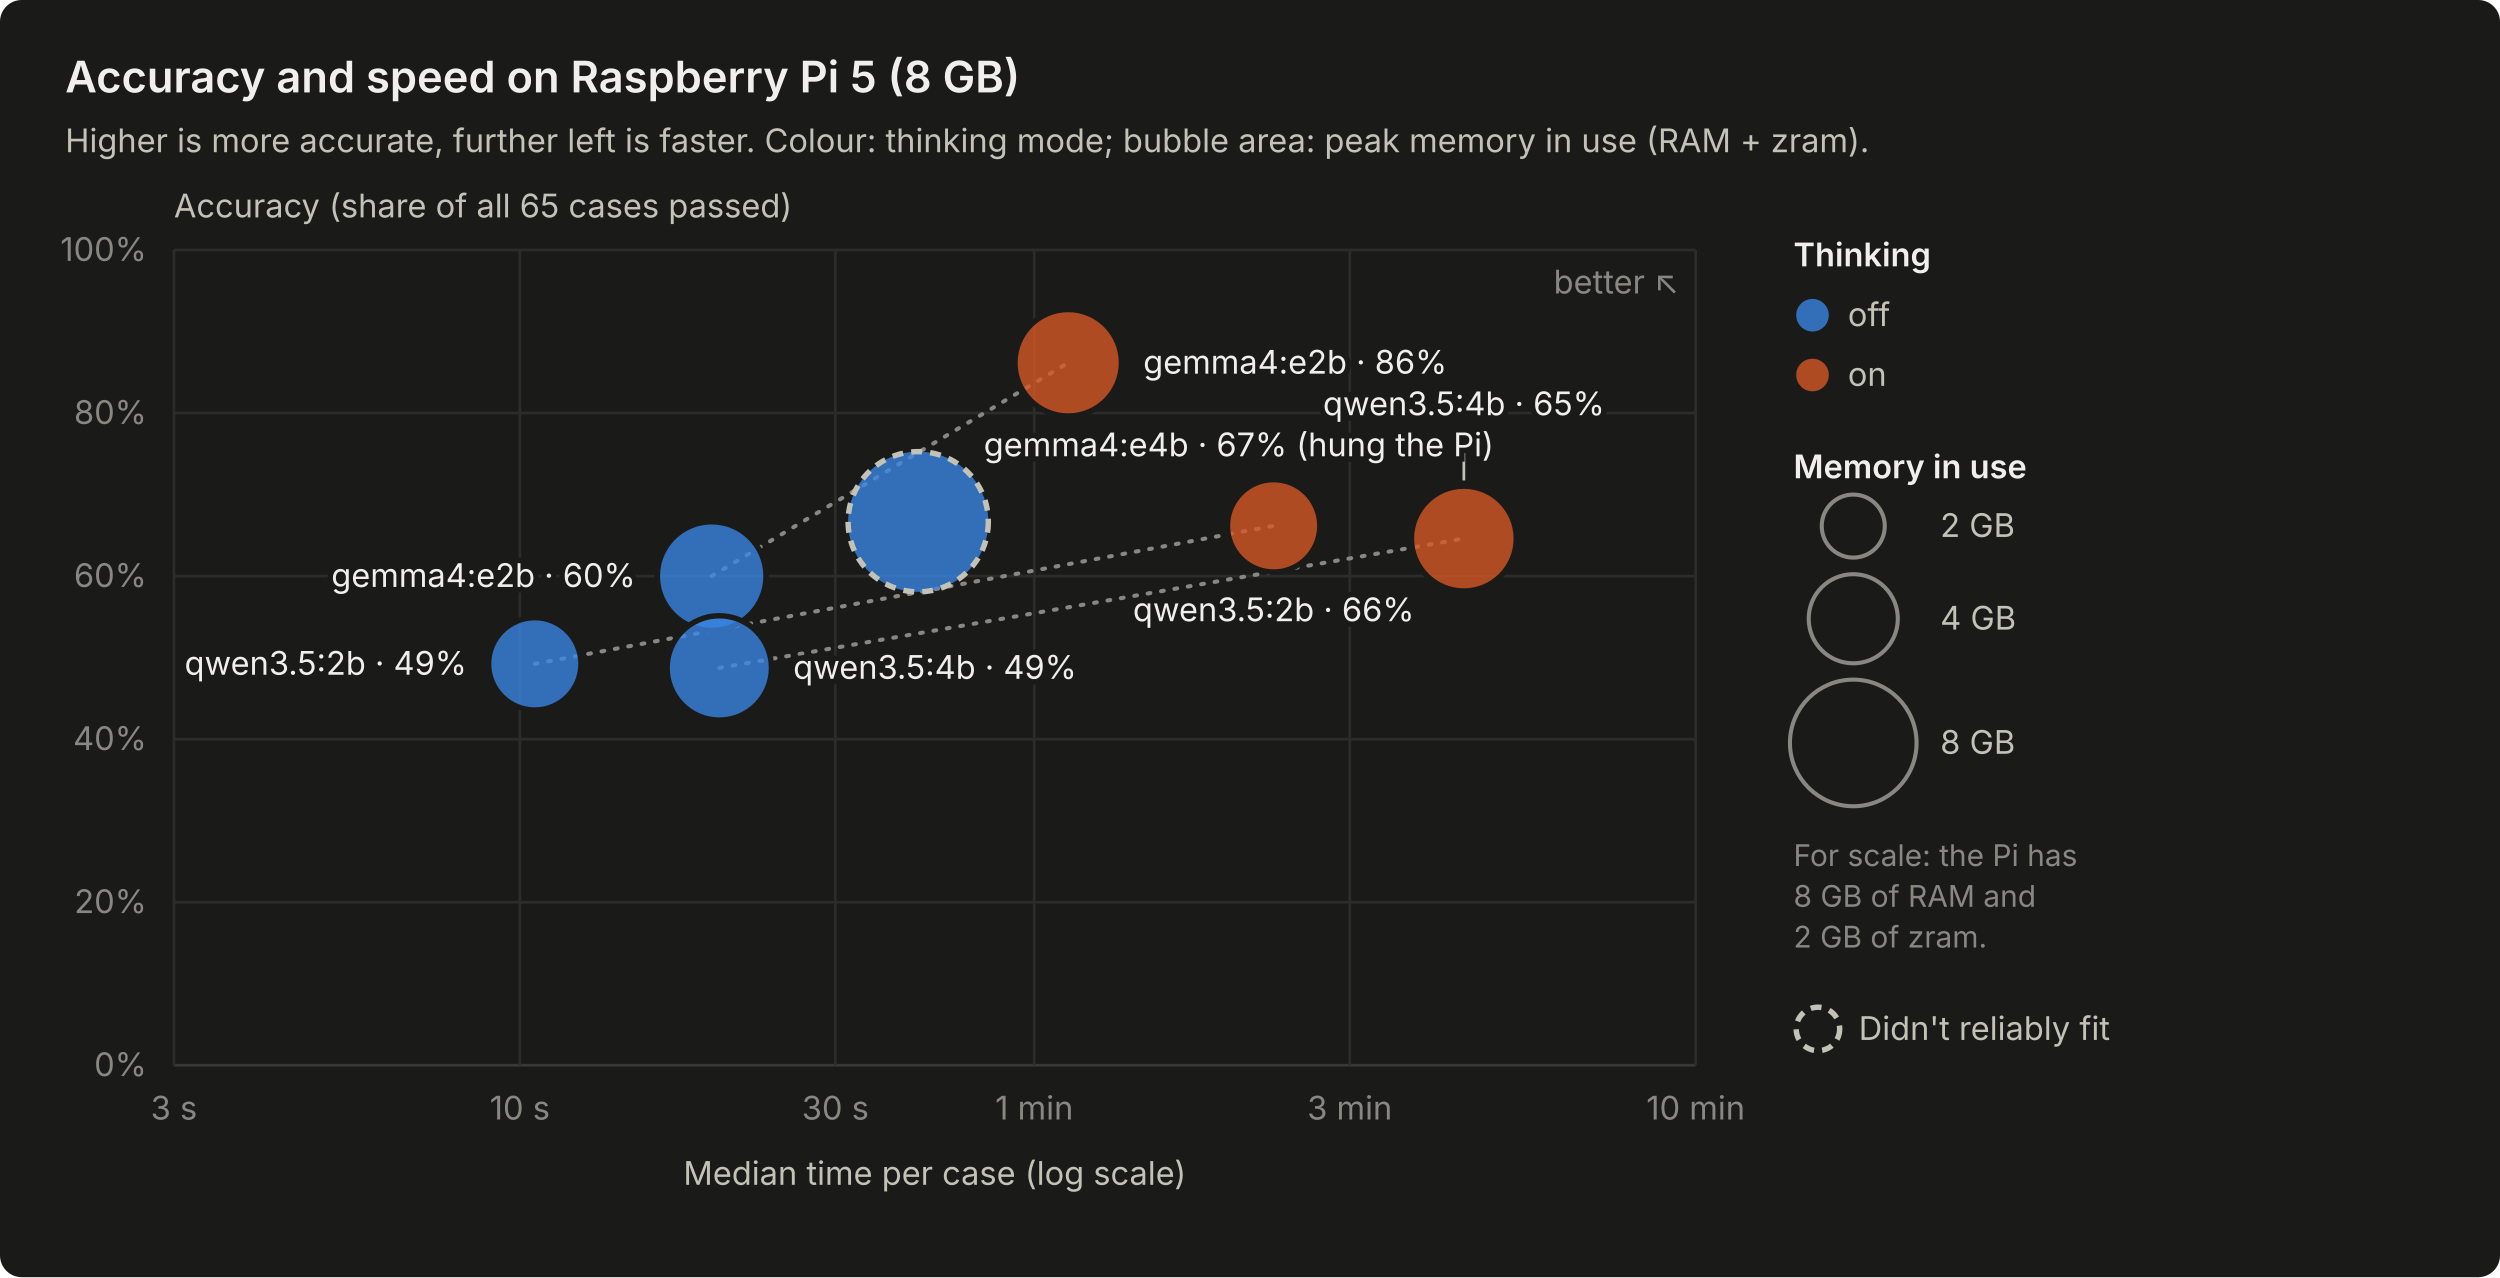
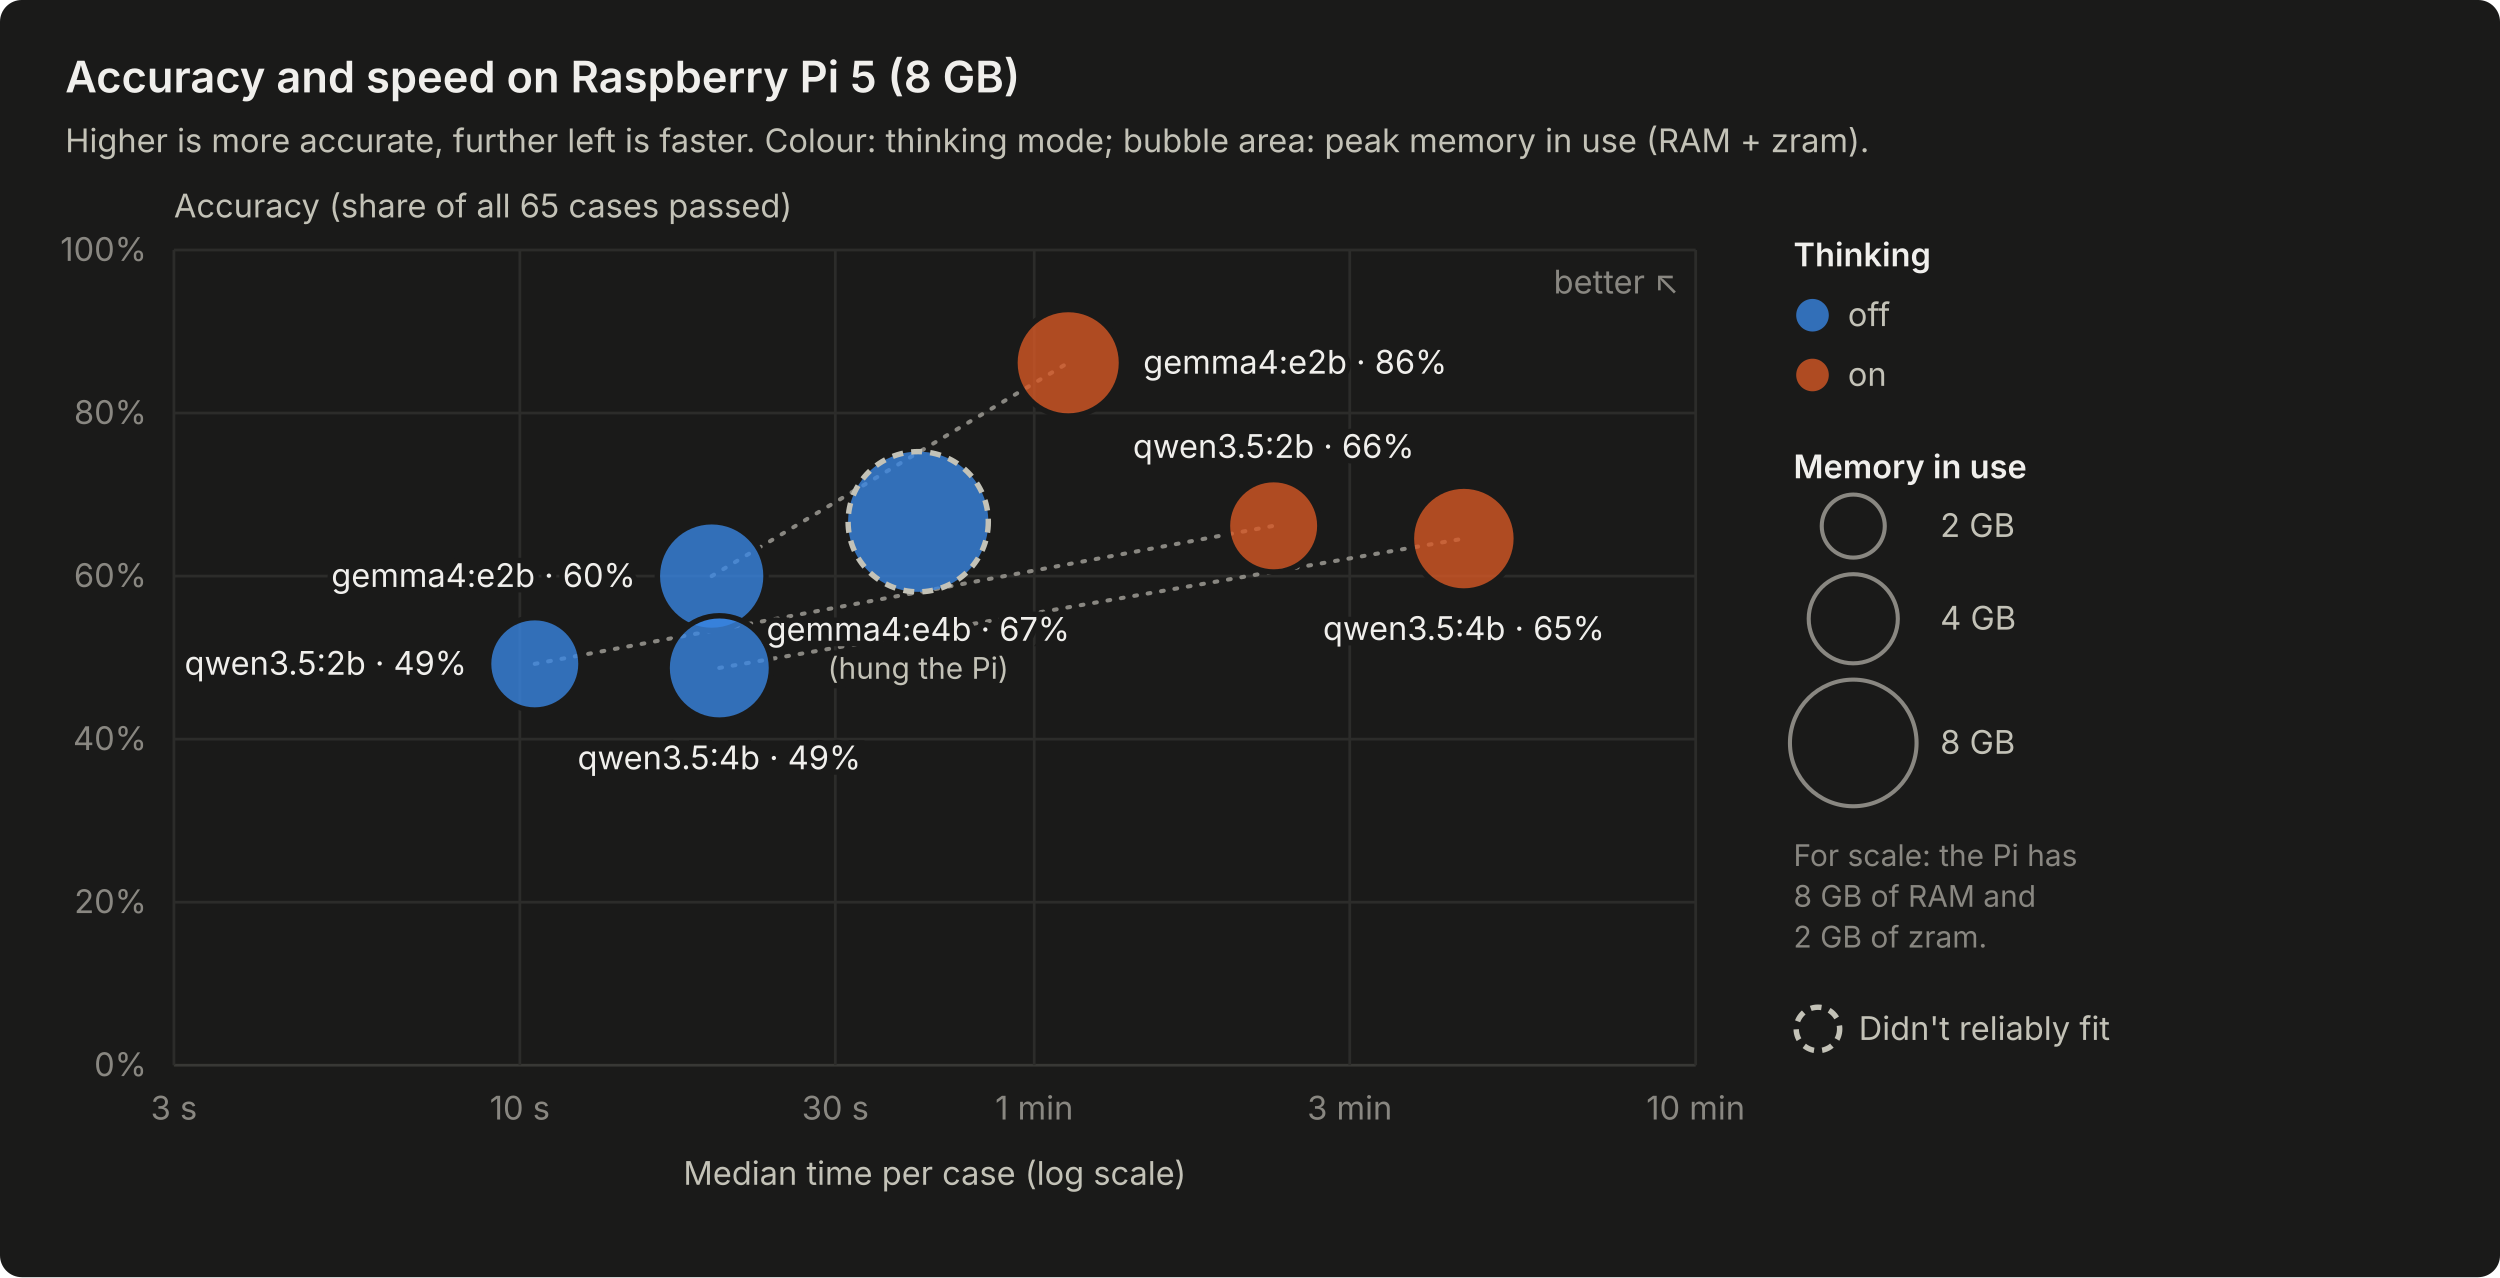
<svg xmlns="http://www.w3.org/2000/svg" width="920" height="470" viewBox="0 0 920 470" role="img" aria-label="Accuracy and speed on Raspberry Pi 5 (8 GB)">
  <rect width="920" height="470" rx="8" fill="#1a1a19" />
  <text x="24.0" y="34.0" font-size="16" font-weight="600" text-anchor="start" fill="#f0efec" font-family="system-ui, -apple-system, Segoe UI, sans-serif">Accuracy and speed on Raspberry Pi 5 (8 GB)</text>
  <text x="24.0" y="56.0" font-size="12" font-weight="normal" text-anchor="start" fill="#c3c2b7" font-family="system-ui, -apple-system, Segoe UI, sans-serif">Higher is more accurate, further left is faster. Colour: thinking mode; bubble area: peak memory in use (RAM + zram).</text>
  <line x1="64" x2="624" y1="392.0" y2="392.0" stroke="#383835" stroke-width="1" />
  <text x="54.0" y="396.0" font-size="12" font-weight="normal" text-anchor="end" fill="#898781" font-family="system-ui, -apple-system, Segoe UI, sans-serif">0%</text>
  <line x1="64" x2="624" y1="332.0" y2="332.0" stroke="#2c2c2a" stroke-width="1" />
  <text x="54.0" y="336.0" font-size="12" font-weight="normal" text-anchor="end" fill="#898781" font-family="system-ui, -apple-system, Segoe UI, sans-serif">20%</text>
  <line x1="64" x2="624" y1="272.0" y2="272.0" stroke="#2c2c2a" stroke-width="1" />
  <text x="54.0" y="276.0" font-size="12" font-weight="normal" text-anchor="end" fill="#898781" font-family="system-ui, -apple-system, Segoe UI, sans-serif">40%</text>
  <line x1="64" x2="624" y1="212.0" y2="212.0" stroke="#2c2c2a" stroke-width="1" />
  <text x="54.0" y="216.0" font-size="12" font-weight="normal" text-anchor="end" fill="#898781" font-family="system-ui, -apple-system, Segoe UI, sans-serif">60%</text>
  <line x1="64" x2="624" y1="152.0" y2="152.0" stroke="#2c2c2a" stroke-width="1" />
  <text x="54.0" y="156.0" font-size="12" font-weight="normal" text-anchor="end" fill="#898781" font-family="system-ui, -apple-system, Segoe UI, sans-serif">80%</text>
  <line x1="64" x2="624" y1="92.0" y2="92.0" stroke="#2c2c2a" stroke-width="1" />
  <text x="54.0" y="96.0" font-size="12" font-weight="normal" text-anchor="end" fill="#898781" font-family="system-ui, -apple-system, Segoe UI, sans-serif">100%</text>
  <line x1="64.0" x2="64.0" y1="92" y2="392" stroke="#2c2c2a" stroke-width="1" />
  <text x="64.0" y="412.0" font-size="12" font-weight="normal" text-anchor="middle" fill="#898781" font-family="system-ui, -apple-system, Segoe UI, sans-serif">3 s</text>
  <line x1="191.3" x2="191.3" y1="92" y2="392" stroke="#2c2c2a" stroke-width="1" />
  <text x="191.3" y="412.0" font-size="12" font-weight="normal" text-anchor="middle" fill="#898781" font-family="system-ui, -apple-system, Segoe UI, sans-serif">10 s</text>
  <line x1="307.4" x2="307.4" y1="92" y2="392" stroke="#2c2c2a" stroke-width="1" />
  <text x="307.4" y="412.0" font-size="12" font-weight="normal" text-anchor="middle" fill="#898781" font-family="system-ui, -apple-system, Segoe UI, sans-serif">30 s</text>
  <line x1="380.6" x2="380.6" y1="92" y2="392" stroke="#2c2c2a" stroke-width="1" />
  <text x="380.6" y="412.0" font-size="12" font-weight="normal" text-anchor="middle" fill="#898781" font-family="system-ui, -apple-system, Segoe UI, sans-serif">1 min</text>
  <line x1="496.7" x2="496.7" y1="92" y2="392" stroke="#2c2c2a" stroke-width="1" />
  <text x="496.7" y="412.0" font-size="12" font-weight="normal" text-anchor="middle" fill="#898781" font-family="system-ui, -apple-system, Segoe UI, sans-serif">3 min</text>
  <line x1="624.0" x2="624.0" y1="92" y2="392" stroke="#2c2c2a" stroke-width="1" />
  <text x="624.0" y="412.0" font-size="12" font-weight="normal" text-anchor="middle" fill="#898781" font-family="system-ui, -apple-system, Segoe UI, sans-serif">10 min</text>
  <text x="344.0" y="436.0" font-size="12" font-weight="normal" text-anchor="middle" fill="#c3c2b7" font-family="system-ui, -apple-system, Segoe UI, sans-serif">Median time per case (log scale)</text>
  <text x="64.0" y="80.0" font-size="12" font-weight="normal" text-anchor="start" fill="#c3c2b7" font-family="system-ui, -apple-system, Segoe UI, sans-serif">Accuracy (share of all 65 cases passed)</text>
  <text x="618.0" y="108.0" font-size="12" font-weight="normal" text-anchor="end" fill="#898781" font-family="system-ui, -apple-system, Segoe UI, sans-serif">better ↖</text>
  <line x1="261.9" y1="212.0" x2="393.1" y2="133.5" stroke="#898781" stroke-width="1.5" stroke-dasharray="1 4" stroke-linecap="round" />
  <line x1="196.8" y1="244.3" x2="468.7" y2="193.5" stroke="#898781" stroke-width="1.5" stroke-dasharray="1 4" stroke-linecap="round" />
  <line x1="264.7" y1="245.8" x2="538.7" y2="198.2" stroke="#898781" stroke-width="1.5" stroke-dasharray="1 4" stroke-linecap="round" />
  <circle cx="337.9" cy="192.0" r="25.8" fill="#3987e5" fill-opacity="0.78" stroke="#c3c2b7" stroke-width="2" stroke-dasharray="4 3" />
  <circle cx="261.9" cy="212.0" r="20.0" fill="#3987e5" fill-opacity="0.78" stroke="#1a1a19" stroke-width="2" />
  <circle cx="393.1" cy="133.5" r="19.6" fill="#d95926" fill-opacity="0.78" stroke="#1a1a19" stroke-width="2" />
  <circle cx="538.7" cy="198.2" r="19.3" fill="#d95926" fill-opacity="0.78" stroke="#1a1a19" stroke-width="2" />
  <circle cx="264.7" cy="245.8" r="19.2" fill="#3987e5" fill-opacity="0.78" stroke="#1a1a19" stroke-width="2" />
  <circle cx="468.7" cy="193.5" r="17.0" fill="#d95926" fill-opacity="0.78" stroke="#1a1a19" stroke-width="2" />
  <circle cx="196.8" cy="244.3" r="17.0" fill="#3987e5" fill-opacity="0.78" stroke="#1a1a19" stroke-width="2" />
-   <line x1="538.7" y1="176.8" x2="538.7" y2="158.8" stroke="#c3c2b7" stroke-width="1" />
  <text x="420.7" y="137.5" font-size="12" font-weight="normal" text-anchor="start" fill="#f0efec" stroke="#1a1a19" stroke-width="4" paint-order="stroke" font-family="system-ui, -apple-system, Segoe UI, sans-serif">gemma4:e2b · 86%</text>
-   <text x="362.0" y="167.9" font-size="12" font-weight="normal" text-anchor="start" fill="#f0efec" stroke="#1a1a19" stroke-width="4" paint-order="stroke" font-family="system-ui, -apple-system, Segoe UI, sans-serif">gemma4:e4b · 67% (hung the Pi)</text>
-   <text x="468.7" y="228.6" font-size="12" font-weight="normal" text-anchor="middle" fill="#f0efec" stroke="#1a1a19" stroke-width="4" paint-order="stroke" font-family="system-ui, -apple-system, Segoe UI, sans-serif">qwen3.5:2b · 66%</text>
-   <text x="538.7" y="152.8" font-size="12" font-weight="normal" text-anchor="middle" fill="#f0efec" stroke="#1a1a19" stroke-width="4" paint-order="stroke" font-family="system-ui, -apple-system, Segoe UI, sans-serif">qwen3.5:4b · 65%</text>
+   <text x="337.9" y="235.8" font-size="12" font-weight="normal" text-anchor="middle" fill="#f0efec" stroke="#1a1a19" stroke-width="4" paint-order="stroke" font-family="system-ui, -apple-system, Segoe UI, sans-serif">gemma4:e4b · 67%</text>
+   <text x="337.9" y="249.8" font-size="11" font-weight="normal" text-anchor="middle" fill="#c3c2b7" stroke="#1a1a19" stroke-width="4" paint-order="stroke" font-family="system-ui, -apple-system, Segoe UI, sans-serif">(hung the Pi)</text>
+   <text x="468.7" y="168.5" font-size="12" font-weight="normal" text-anchor="middle" fill="#f0efec" stroke="#1a1a19" stroke-width="4" paint-order="stroke" font-family="system-ui, -apple-system, Segoe UI, sans-serif">qwen3.5:2b · 66%</text>
+   <text x="538.7" y="235.5" font-size="12" font-weight="normal" text-anchor="middle" fill="#f0efec" stroke="#1a1a19" stroke-width="4" paint-order="stroke" font-family="system-ui, -apple-system, Segoe UI, sans-serif">qwen3.5:4b · 65%</text>
  <text x="233.9" y="216.0" font-size="12" font-weight="normal" text-anchor="end" fill="#f0efec" stroke="#1a1a19" stroke-width="4" paint-order="stroke" font-family="system-ui, -apple-system, Segoe UI, sans-serif">gemma4:e2b · 60%</text>
  <text x="171.8" y="248.3" font-size="12" font-weight="normal" text-anchor="end" fill="#f0efec" stroke="#1a1a19" stroke-width="4" paint-order="stroke" font-family="system-ui, -apple-system, Segoe UI, sans-serif">qwen3.5:2b · 49%</text>
-   <text x="291.9" y="249.8" font-size="12" font-weight="normal" text-anchor="start" fill="#f0efec" stroke="#1a1a19" stroke-width="4" paint-order="stroke" font-family="system-ui, -apple-system, Segoe UI, sans-serif">qwen3.5:4b · 49%</text>
+   <text x="264.7" y="283.1" font-size="12" font-weight="normal" text-anchor="middle" fill="#f0efec" stroke="#1a1a19" stroke-width="4" paint-order="stroke" font-family="system-ui, -apple-system, Segoe UI, sans-serif">qwen3.5:4b · 49%</text>
  <text x="660.0" y="98.0" font-size="12" font-weight="600" text-anchor="start" fill="#f0efec" font-family="system-ui, -apple-system, Segoe UI, sans-serif">Thinking</text>
  <circle cx="667" cy="116" r="6" fill="#3987e5" fill-opacity="0.78" />
  <text x="680.0" y="120.0" font-size="12" font-weight="normal" text-anchor="start" fill="#c3c2b7" font-family="system-ui, -apple-system, Segoe UI, sans-serif">off</text>
  <circle cx="667" cy="138" r="6" fill="#d95926" fill-opacity="0.78" />
  <text x="680.0" y="142.0" font-size="12" font-weight="normal" text-anchor="start" fill="#c3c2b7" font-family="system-ui, -apple-system, Segoe UI, sans-serif">on</text>
  <text x="660.0" y="176.0" font-size="12" font-weight="600" text-anchor="start" fill="#f0efec" font-family="system-ui, -apple-system, Segoe UI, sans-serif">Memory in use</text>
  <circle cx="682" cy="193.6" r="11.6" fill="none" stroke="#898781" stroke-width="1.5" />
  <text x="714.0" y="197.6" font-size="12" font-weight="normal" text-anchor="start" fill="#c3c2b7" font-family="system-ui, -apple-system, Segoe UI, sans-serif">2 GB</text>
  <circle cx="682" cy="227.7" r="16.4" fill="none" stroke="#898781" stroke-width="1.5" />
  <text x="714.0" y="231.7" font-size="12" font-weight="normal" text-anchor="start" fill="#c3c2b7" font-family="system-ui, -apple-system, Segoe UI, sans-serif">4 GB</text>
  <circle cx="682" cy="273.4" r="23.3" fill="none" stroke="#898781" stroke-width="1.5" />
  <text x="714.0" y="277.4" font-size="12" font-weight="normal" text-anchor="start" fill="#c3c2b7" font-family="system-ui, -apple-system, Segoe UI, sans-serif">8 GB</text>
  <text x="660.0" y="318.7" font-size="11" font-weight="normal" text-anchor="start" fill="#898781" font-family="system-ui, -apple-system, Segoe UI, sans-serif">For scale: the Pi has</text>
  <text x="660.0" y="333.7" font-size="11" font-weight="normal" text-anchor="start" fill="#898781" font-family="system-ui, -apple-system, Segoe UI, sans-serif">8 GB of RAM and</text>
  <text x="660.0" y="348.7" font-size="11" font-weight="normal" text-anchor="start" fill="#898781" font-family="system-ui, -apple-system, Segoe UI, sans-serif">2 GB of zram.</text>
  <circle cx="669" cy="378.653" r="8" fill="none" stroke="#c3c2b7" stroke-width="2" stroke-dasharray="4 3" />
  <text x="684.0" y="382.7" font-size="12" font-weight="normal" text-anchor="start" fill="#c3c2b7" font-family="system-ui, -apple-system, Segoe UI, sans-serif">Didn't reliably fit</text>
</svg>
